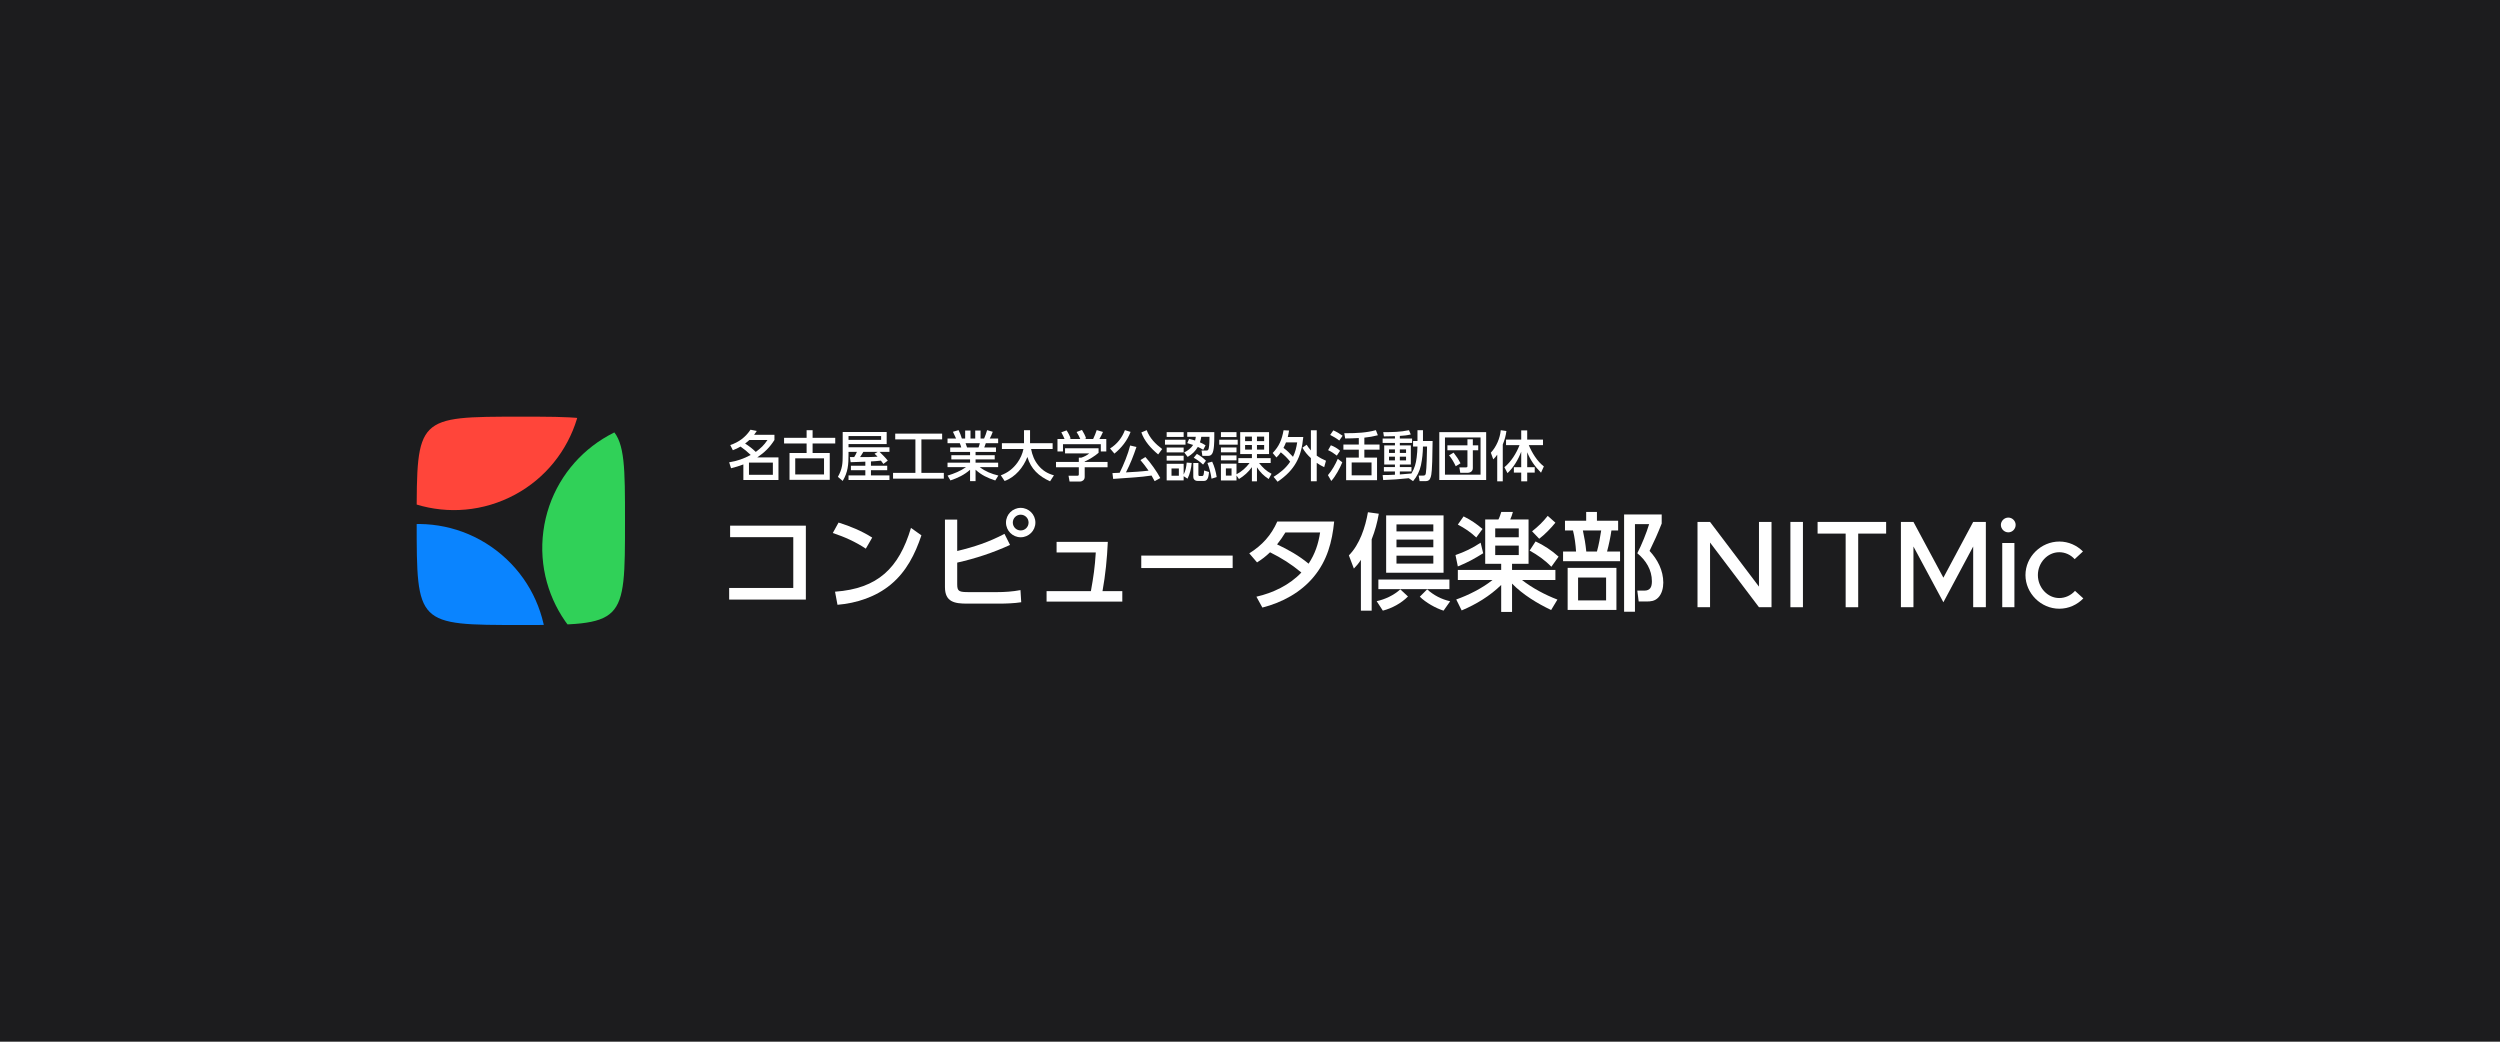
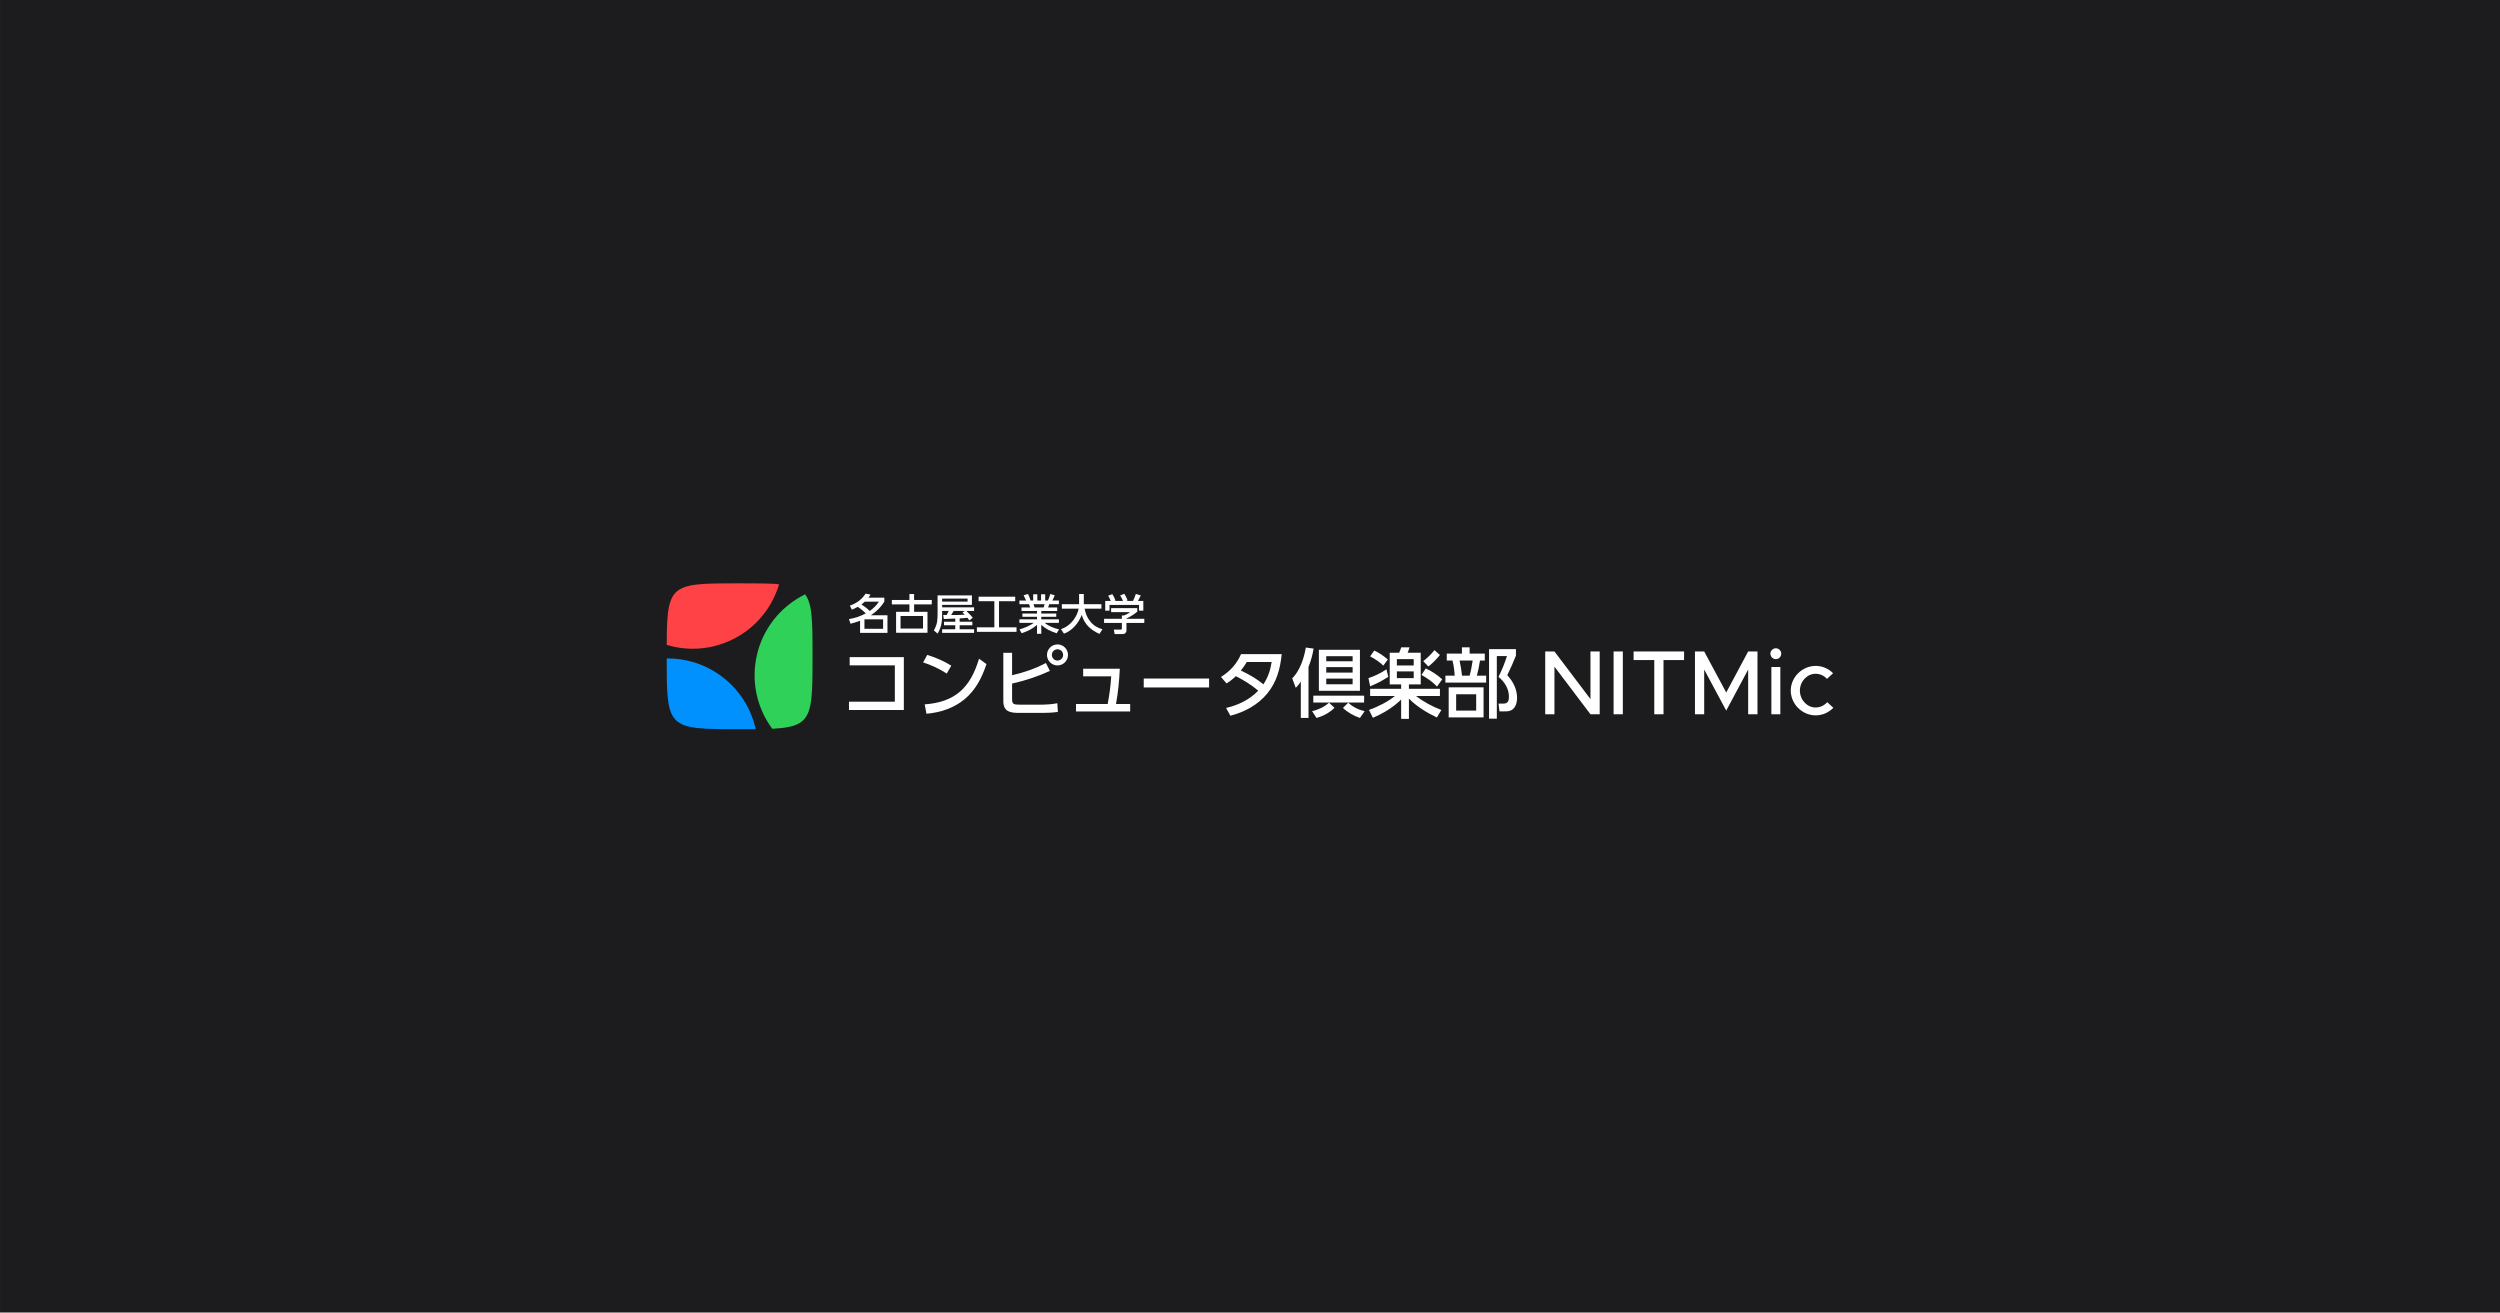
- <svg xmlns="http://www.w3.org/2000/svg" width="100%" height="100%" viewBox="0 0 3072 1280" version="1.1" xml:space="preserve" style="fill-rule:evenodd;clip-rule:evenodd;stroke-linejoin:round;stroke-miterlimit:2;">
-   <g transform="matrix(1,0,0,1,-10718,-1714)">
-     <g id="padded-logo-horizontal_dark" transform="matrix(3,0,0,1.25,-16444,1714)">
+ <svg xmlns="http://www.w3.org/2000/svg" width="100%" height="100%" viewBox="0 0 2400 1260" version="1.1" xml:space="preserve" style="fill-rule:evenodd;clip-rule:evenodd;stroke-linejoin:round;stroke-miterlimit:2;">
+   <g transform="matrix(1,0,0,1,-10430,-1310)">
+     <g id="padded-logo-horizontal_dark" transform="matrix(2.34375,0,0,1.23047,-10790.3,1310)">
      <rect x="9054" y="0" width="1024" height="1024" style="fill:rgb(28,28,30);" />
-       <g transform="matrix(0.291614,0,0,0.699873,7358.83,-3031.21)">
-         <g transform="matrix(174.419,0,0,174.419,8184.12,5184)">
-           <path d="M0.076,-0L0.177,-0L0.177,-0.521L0.571,-0L0.672,-0L0.672,-0.687L0.571,-0.687L0.571,-0.166L0.177,-0.687L0.076,-0.687L0.076,-0Z" style="fill:white;fill-rule:nonzero;" />
+       <g transform="matrix(0.466667,0,0,0.111111,5101.87,455.111)">
+         <g transform="matrix(0.43944,0,0,3.51552,8981.79,-4999.8)">
+           <g transform="matrix(152.159,0,0,152.159,508.333,1679.17)">
+             <path d="M0.141,-0.72L0.141,-0.612L0.734,-0.612L0.734,-0.135L0.132,-0.135L0.132,-0.026L0.852,-0.026L0.852,-0.72L0.141,-0.72Z" style="fill:white;fill-rule:nonzero;" />
+           </g>
+           <g transform="matrix(152.159,0,0,152.159,660.492,1679.17)">
+             <path d="M0.159,-0.749L0.105,-0.651C0.214,-0.615 0.319,-0.568 0.415,-0.504L0.475,-0.608C0.377,-0.67 0.269,-0.715 0.159,-0.749ZM0.149,0.023C0.329,0.008 0.509,-0.051 0.649,-0.167C0.796,-0.289 0.877,-0.451 0.937,-0.629L0.839,-0.699C0.726,-0.321 0.528,-0.129 0.126,-0.1L0.149,0.023Z" style="fill:white;fill-rule:nonzero;" />
+           </g>
+           <g transform="matrix(152.159,0,0,152.159,812.651,1679.17)">
+             <path d="M0.273,-0.482L0.273,-0.777L0.158,-0.777L0.158,-0.143C0.158,-0.002 0.25,0.012 0.367,0.012L0.667,0.012C0.731,0.012 0.812,0.009 0.874,-0.001L0.867,-0.115C0.795,-0.101 0.718,-0.096 0.644,-0.096L0.386,-0.096C0.293,-0.096 0.273,-0.101 0.273,-0.168L0.273,-0.373C0.446,-0.412 0.607,-0.465 0.769,-0.539L0.717,-0.643C0.568,-0.565 0.435,-0.521 0.273,-0.482ZM0.869,-0.887C0.793,-0.887 0.731,-0.825 0.731,-0.749C0.731,-0.673 0.793,-0.611 0.869,-0.611C0.945,-0.611 1.007,-0.673 1.007,-0.749C1.007,-0.825 0.945,-0.887 0.869,-0.887ZM0.869,-0.823C0.91,-0.823 0.943,-0.79 0.943,-0.749C0.943,-0.708 0.91,-0.675 0.869,-0.675C0.828,-0.675 0.795,-0.708 0.795,-0.749C0.795,-0.79 0.828,-0.823 0.869,-0.823Z" style="fill:white;fill-rule:nonzero;" />
+           </g>
+           <g transform="matrix(152.159,0,0,152.159,960.246,1679.17)">
+             <path d="M0.667,-0.105C0.695,-0.258 0.71,-0.413 0.717,-0.568L0.236,-0.568L0.236,-0.468L0.604,-0.468C0.595,-0.325 0.583,-0.244 0.558,-0.105L0.142,-0.105L0.142,-0.007L0.853,-0.007L0.853,-0.105L0.667,-0.105Z" style="fill:white;fill-rule:nonzero;" />
+           </g>
+           <g transform="matrix(152.159,0,0,152.159,1106.32,1679.17)">
+             <rect x="0.071" y="-0.439" width="0.858" height="0.117" style="fill:white;fill-rule:nonzero;" />
+           </g>
+           <g transform="matrix(152.159,0,0,152.159,1258.48,1679.17)">
+             <path d="M0.574,-0.28C0.464,-0.163 0.307,-0.088 0.152,-0.053L0.208,0.049C0.393,0.002 0.57,-0.093 0.692,-0.242C0.817,-0.394 0.863,-0.567 0.882,-0.759L0.348,-0.759C0.291,-0.629 0.205,-0.535 0.085,-0.46L0.158,-0.375C0.206,-0.405 0.239,-0.431 0.28,-0.47C0.39,-0.415 0.479,-0.359 0.574,-0.28ZM0.642,-0.363C0.553,-0.437 0.451,-0.495 0.346,-0.544C0.376,-0.582 0.399,-0.615 0.424,-0.656L0.75,-0.656C0.733,-0.547 0.703,-0.456 0.642,-0.363Z" style="fill:white;fill-rule:nonzero;" />
+           </g>
+           <g transform="matrix(152.159,0,0,152.159,1410.64,1679.17)">
+             <path d="M0.234,-0.591C0.266,-0.673 0.286,-0.745 0.301,-0.832L0.199,-0.846C0.175,-0.707 0.122,-0.543 0.02,-0.441L0.067,-0.317C0.094,-0.345 0.112,-0.366 0.133,-0.399L0.133,0.078L0.234,0.078L0.234,-0.591ZM0.37,-0.816L0.37,-0.278L0.909,-0.278L0.909,-0.816L0.37,-0.816ZM0.467,-0.732L0.813,-0.732L0.813,-0.666L0.467,-0.666L0.467,-0.732ZM0.467,-0.589L0.813,-0.589L0.813,-0.517L0.467,-0.517L0.467,-0.589ZM0.467,-0.438L0.813,-0.438L0.813,-0.364L0.467,-0.364L0.467,-0.438ZM0.297,-0.214L0.297,-0.124L0.964,-0.124L0.964,-0.214L0.297,-0.214ZM0.575,-0.055L0.503,-0.122C0.443,-0.067 0.36,-0.028 0.281,-0.011L0.339,0.078C0.426,0.055 0.511,0.009 0.575,-0.055ZM0.909,0.078L0.971,-0.01C0.889,-0.029 0.817,-0.066 0.755,-0.122L0.686,-0.053C0.742,0.002 0.835,0.055 0.909,0.078Z" style="fill:white;fill-rule:nonzero;" />
+           </g>
+           <g transform="matrix(152.159,0,0,152.159,1562.8,1679.17)">
+             <path d="M0.45,-0.362L0.45,-0.304L0.043,-0.304L0.043,-0.21L0.369,-0.21C0.275,-0.134 0.142,-0.067 0.028,-0.027L0.079,0.076C0.216,0.018 0.343,-0.059 0.45,-0.163L0.45,0.09L0.552,0.09L0.552,-0.176C0.652,-0.073 0.79,0.011 0.919,0.072L0.978,-0.026C0.863,-0.07 0.742,-0.134 0.645,-0.21L0.959,-0.21L0.959,-0.304L0.552,-0.304L0.552,-0.362L0.707,-0.362L0.707,-0.778L0.535,-0.778C0.546,-0.803 0.553,-0.822 0.56,-0.849L0.451,-0.849C0.443,-0.825 0.436,-0.8 0.424,-0.778L0.3,-0.778L0.3,-0.362L0.45,-0.362ZM0.615,-0.694L0.615,-0.611L0.394,-0.611L0.394,-0.694L0.615,-0.694ZM0.615,-0.533L0.615,-0.444L0.394,-0.444L0.394,-0.533L0.615,-0.533ZM0.097,-0.807L0.043,-0.73C0.109,-0.695 0.162,-0.66 0.216,-0.609L0.275,-0.689C0.217,-0.738 0.165,-0.774 0.097,-0.807ZM0.043,-0.337C0.138,-0.376 0.194,-0.407 0.281,-0.461L0.257,-0.56C0.183,-0.51 0.105,-0.473 0.021,-0.444L0.043,-0.337ZM0.959,-0.748L0.887,-0.812C0.842,-0.755 0.797,-0.712 0.74,-0.667L0.807,-0.597C0.857,-0.634 0.921,-0.7 0.959,-0.748ZM0.773,-0.572L0.717,-0.486C0.793,-0.444 0.86,-0.397 0.921,-0.334L0.989,-0.429C0.926,-0.486 0.851,-0.536 0.773,-0.572Z" style="fill:white;fill-rule:nonzero;" />
+           </g>
+           <g transform="matrix(152.159,0,0,152.159,1714.95,1679.17)">
+             <path d="M0.049,-0.766L0.049,-0.675L0.124,-0.675C0.14,-0.613 0.149,-0.542 0.153,-0.477L0.031,-0.477L0.031,-0.386L0.566,-0.386L0.566,-0.477L0.444,-0.477C0.461,-0.54 0.476,-0.611 0.485,-0.675L0.548,-0.675L0.548,-0.766L0.349,-0.766L0.349,-0.849L0.248,-0.849L0.248,-0.766L0.049,-0.766ZM0.706,0.088L0.706,-0.734L0.839,-0.734C0.814,-0.651 0.768,-0.538 0.728,-0.461C0.809,-0.395 0.865,-0.305 0.865,-0.198C0.865,-0.146 0.851,-0.11 0.793,-0.11L0.728,-0.11L0.741,-0.008L0.812,-0.008C0.855,-0.008 0.89,-0.011 0.923,-0.043C0.959,-0.079 0.972,-0.135 0.972,-0.185C0.972,-0.298 0.919,-0.402 0.843,-0.483C0.894,-0.589 0.913,-0.63 0.957,-0.74L0.957,-0.825L0.604,-0.825L0.604,0.088L0.706,0.088ZM0.389,-0.675C0.379,-0.609 0.367,-0.542 0.349,-0.477L0.249,-0.477C0.242,-0.548 0.232,-0.606 0.217,-0.675L0.389,-0.675ZM0.532,-0.324L0.074,-0.324L0.074,0.071L0.532,0.071L0.532,-0.324ZM0.435,-0.233L0.435,-0.018L0.172,-0.018L0.172,-0.233L0.435,-0.233Z" style="fill:white;fill-rule:nonzero;" />
+           </g>
+           <g transform="matrix(182.591,0,0,182.591,1905.15,1683.72)">
+             <path d="M0.076,-0L0.177,-0L0.177,-0.521L0.571,-0L0.672,-0L0.672,-0.687L0.571,-0.687L0.571,-0.166L0.177,-0.687L0.076,-0.687L0.076,-0Z" style="fill:white;fill-rule:nonzero;" />
+           </g>
+           <g transform="matrix(182.591,0,0,182.591,2041.73,1683.72)">
+             <rect x="0.076" y="-0.687" width="0.101" height="0.687" style="fill:white;fill-rule:nonzero;" />
+           </g>
+           <g transform="matrix(182.591,0,0,182.591,2087.74,1683.72)">
+             <path d="M0.269,-0L0.37,-0L0.37,-0.593L0.595,-0.593L0.595,-0.687L0.043,-0.687L0.043,-0.593L0.269,-0.593L0.269,-0Z" style="fill:white;fill-rule:nonzero;" />
+           </g>
+           <g transform="matrix(182.591,0,0,182.591,2204.24,1683.72)">
+             <path d="M0.076,-0L0.177,-0L0.177,-0.489L0.418,-0.04L0.658,-0.489L0.658,-0L0.76,-0L0.76,-0.687L0.658,-0.687L0.418,-0.238L0.177,-0.687L0.076,-0.687L0.076,-0Z" style="fill:white;fill-rule:nonzero;" />
+           </g>
+           <g transform="matrix(182.591,0,0,182.591,2360.35,1683.72)">
+             <path d="M0.106,-0.603C0.139,-0.603 0.165,-0.631 0.165,-0.663C0.165,-0.694 0.139,-0.722 0.106,-0.722C0.073,-0.722 0.046,-0.694 0.046,-0.663C0.046,-0.631 0.073,-0.603 0.106,-0.603ZM0.057,-0L0.155,-0L0.155,-0.517L0.057,-0.517L0.057,-0Z" style="fill:white;fill-rule:nonzero;" />
+           </g>
+           <g transform="matrix(182.591,0,0,182.591,2403.63,1683.72)">
+             <path d="M0.304,0.012C0.381,0.012 0.448,-0.02 0.498,-0.071L0.431,-0.132C0.399,-0.096 0.353,-0.074 0.304,-0.074C0.21,-0.074 0.132,-0.158 0.132,-0.259C0.132,-0.359 0.21,-0.443 0.304,-0.443C0.352,-0.443 0.397,-0.422 0.428,-0.387L0.495,-0.449C0.446,-0.498 0.379,-0.529 0.305,-0.529C0.157,-0.529 0.032,-0.406 0.032,-0.259C0.032,-0.112 0.157,0.012 0.304,0.012Z" style="fill:white;fill-rule:nonzero;" />
+           </g>
        </g>
-         <g transform="matrix(174.419,0,0,174.419,8314.59,5184)">
-           <rect x="0.076" y="-0.687" width="0.101" height="0.687" style="fill:white;fill-rule:nonzero;" />
+         <g transform="matrix(0.245035,0,0,1.96028,9088.62,-2962.73)">
+           <g transform="matrix(152.159,0,0,152.159,508.333,1679.17)">
+             <path d="M0.418,-0.396C0.282,-0.324 0.174,-0.287 0.022,-0.261L0.057,-0.152C0.139,-0.172 0.205,-0.193 0.283,-0.222L0.283,0.064L0.928,0.064L0.928,-0.351L0.538,-0.351C0.675,-0.445 0.764,-0.531 0.854,-0.671L0.854,-0.766L0.48,-0.766C0.498,-0.789 0.514,-0.812 0.53,-0.837L0.414,-0.86C0.32,-0.72 0.201,-0.632 0.042,-0.578L0.09,-0.483C0.143,-0.504 0.181,-0.521 0.231,-0.55C0.305,-0.497 0.353,-0.459 0.418,-0.396ZM0.511,-0.452C0.444,-0.517 0.393,-0.555 0.315,-0.606C0.343,-0.626 0.368,-0.648 0.393,-0.671L0.726,-0.671C0.663,-0.576 0.602,-0.519 0.511,-0.452ZM0.825,-0.256L0.825,-0.032L0.386,-0.032L0.386,-0.256L0.825,-0.256Z" style="fill:white;fill-rule:nonzero;" />
+           </g>
+           <g transform="matrix(152.159,0,0,152.159,660.492,1679.17)">
+             <path d="M0.031,-0.711L0.031,-0.607L0.445,-0.607L0.445,-0.432L0.131,-0.432L0.131,0.061L0.87,0.061L0.87,-0.432L0.555,-0.432L0.555,-0.607L0.971,-0.607L0.971,-0.711L0.555,-0.711L0.555,-0.851L0.445,-0.851L0.445,-0.711L0.031,-0.711ZM0.236,-0.334L0.765,-0.334L0.765,-0.038L0.236,-0.038L0.236,-0.334Z" style="fill:white;fill-rule:nonzero;" />
+           </g>
+           <g transform="matrix(152.159,0,0,152.159,812.651,1679.17)">
+             <path d="M0.524,-0.273L0.524,-0.198L0.259,-0.198L0.259,-0.116L0.524,-0.116L0.524,-0.021L0.215,-0.021L0.215,0.064L0.967,0.064L0.967,-0.021L0.627,-0.021L0.627,-0.116L0.926,-0.116L0.926,-0.198L0.627,-0.198L0.627,-0.277C0.688,-0.281 0.749,-0.284 0.81,-0.292C0.826,-0.272 0.841,-0.252 0.856,-0.231L0.936,-0.292C0.893,-0.349 0.836,-0.402 0.785,-0.453L0.967,-0.453L0.967,-0.538L0.215,-0.538L0.215,-0.596L0.916,-0.596L0.916,-0.818L0.108,-0.818L0.108,-0.408C0.108,-0.24 0.104,-0.145 0.02,0.006L0.108,0.081C0.206,-0.081 0.215,-0.221 0.215,-0.405L0.215,-0.453L0.369,-0.453C0.352,-0.411 0.342,-0.395 0.319,-0.357C0.293,-0.357 0.266,-0.356 0.24,-0.357L0.254,-0.263C0.344,-0.266 0.434,-0.27 0.524,-0.273ZM0.814,-0.743L0.814,-0.673L0.215,-0.673L0.215,-0.743L0.814,-0.743ZM0.748,-0.365C0.641,-0.356 0.534,-0.357 0.427,-0.357C0.449,-0.388 0.468,-0.421 0.487,-0.453L0.751,-0.453L0.693,-0.418C0.715,-0.399 0.728,-0.387 0.748,-0.365Z" style="fill:white;fill-rule:nonzero;" />
+           </g>
+           <g transform="matrix(152.159,0,0,152.159,964.811,1679.17)">
+             <path d="M0.073,-0.788L0.073,-0.682L0.444,-0.682L0.444,-0.067L0.033,-0.067L0.033,0.039L0.966,0.039L0.966,-0.067L0.554,-0.067L0.554,-0.682L0.935,-0.682L0.935,-0.788L0.073,-0.788Z" style="fill:white;fill-rule:nonzero;" />
+           </g>
+           <g transform="matrix(152.159,0,0,152.159,1116.97,1679.17)">
+             <path d="M0.626,-0.172L0.964,-0.172L0.964,-0.255L0.549,-0.255L0.549,-0.315L0.901,-0.315L0.901,-0.392L0.549,-0.392L0.549,-0.452L0.924,-0.452L0.924,-0.534L0.709,-0.534C0.719,-0.56 0.727,-0.586 0.737,-0.612L0.964,-0.612L0.964,-0.698L0.81,-0.698C0.832,-0.737 0.85,-0.78 0.865,-0.822L0.761,-0.852C0.749,-0.806 0.725,-0.74 0.706,-0.698L0.641,-0.698L0.641,-0.845L0.543,-0.845L0.543,-0.698L0.456,-0.698L0.456,-0.845L0.358,-0.845L0.358,-0.698L0.297,-0.698C0.28,-0.754 0.264,-0.799 0.237,-0.852L0.133,-0.822C0.154,-0.779 0.172,-0.743 0.191,-0.698L0.034,-0.698L0.034,-0.612L0.259,-0.612C0.268,-0.596 0.282,-0.552 0.286,-0.534L0.083,-0.534L0.083,-0.452L0.448,-0.452L0.448,-0.392L0.104,-0.392L0.104,-0.315L0.448,-0.315L0.448,-0.255L0.034,-0.255L0.034,-0.172L0.373,-0.172C0.269,-0.099 0.156,-0.054 0.035,-0.017L0.087,0.072C0.224,0.025 0.338,-0.027 0.448,-0.124L0.448,0.085L0.549,0.085L0.549,-0.125C0.66,-0.024 0.769,0.026 0.911,0.073L0.968,-0.018C0.836,-0.051 0.736,-0.09 0.626,-0.172ZM0.627,-0.612C0.621,-0.584 0.614,-0.56 0.603,-0.534L0.393,-0.534C0.382,-0.564 0.379,-0.577 0.365,-0.612L0.627,-0.612Z" style="fill:white;fill-rule:nonzero;" />
+           </g>
+           <g transform="matrix(152.159,0,0,152.159,1269.13,1679.17)">
+             <path d="M0.429,-0.506C0.41,-0.415 0.372,-0.33 0.318,-0.255C0.238,-0.144 0.141,-0.07 0.013,-0.022L0.083,0.082C0.279,0.012 0.428,-0.169 0.501,-0.359C0.565,-0.138 0.713,-0.004 0.918,0.088L0.989,-0.022C0.872,-0.054 0.78,-0.109 0.703,-0.204C0.629,-0.295 0.591,-0.391 0.569,-0.506L0.965,-0.506L0.965,-0.612L0.55,-0.612L0.55,-0.851L0.439,-0.851L0.439,-0.612L0.033,-0.612L0.033,-0.506L0.429,-0.506Z" style="fill:white;fill-rule:nonzero;" />
+           </g>
+           <g transform="matrix(152.159,0,0,152.159,1421.29,1679.17)">
+             <path d="M0.184,-0.689L0.054,-0.689L0.054,-0.46L0.155,-0.46L0.155,-0.594L0.85,-0.594L0.85,-0.46L0.951,-0.46L0.951,-0.689L0.824,-0.689C0.851,-0.736 0.868,-0.769 0.89,-0.819L0.775,-0.853C0.755,-0.797 0.736,-0.742 0.709,-0.689L0.547,-0.689L0.58,-0.7C0.566,-0.746 0.53,-0.816 0.504,-0.856L0.405,-0.818C0.433,-0.775 0.453,-0.736 0.473,-0.689L0.273,-0.689L0.296,-0.698C0.28,-0.748 0.251,-0.805 0.221,-0.848L0.124,-0.812C0.146,-0.773 0.167,-0.732 0.184,-0.689ZM0.809,-0.519L0.193,-0.519L0.193,-0.425L0.638,-0.425C0.6,-0.391 0.538,-0.361 0.49,-0.346L0.446,-0.346L0.446,-0.268L0.027,-0.268L0.027,-0.17L0.446,-0.17L0.446,-0.046C0.446,-0.027 0.445,-0.014 0.418,-0.014L0.257,-0.014L0.276,0.092L0.472,0.092C0.5,0.092 0.554,0.069 0.554,0.009L0.554,-0.17L0.974,-0.17L0.974,-0.268L0.554,-0.268L0.554,-0.276C0.63,-0.307 0.748,-0.381 0.809,-0.436L0.809,-0.519Z" style="fill:white;fill-rule:nonzero;" />
+           </g>
        </g>
-         <g transform="matrix(174.419,0,0,174.419,8358.54,5184)">
-           <path d="M0.269,-0L0.37,-0L0.37,-0.593L0.595,-0.593L0.595,-0.687L0.043,-0.687L0.043,-0.593L0.269,-0.593L0.269,-0Z" style="fill:white;fill-rule:nonzero;" />
-         </g>
-         <g transform="matrix(174.419,0,0,174.419,8469.82,5184)">
-           <path d="M0.076,-0L0.177,-0L0.177,-0.489L0.418,-0.04L0.658,-0.489L0.658,-0L0.76,-0L0.76,-0.687L0.658,-0.687L0.418,-0.238L0.177,-0.687L0.076,-0.687L0.076,-0Z" style="fill:white;fill-rule:nonzero;" />
-         </g>
-         <g transform="matrix(174.419,0,0,174.419,8615.46,5184)">
-           <path d="M0.106,-0.603C0.139,-0.603 0.165,-0.631 0.165,-0.663C0.165,-0.694 0.139,-0.722 0.106,-0.722C0.073,-0.722 0.046,-0.694 0.046,-0.663C0.046,-0.631 0.073,-0.603 0.106,-0.603ZM0.057,-0L0.155,-0L0.155,-0.517L0.057,-0.517L0.057,-0Z" style="fill:white;fill-rule:nonzero;" />
-         </g>
-         <g transform="matrix(174.419,0,0,174.419,8652.44,5184)">
-           <path d="M0.304,0.012C0.381,0.012 0.448,-0.02 0.498,-0.071L0.431,-0.132C0.399,-0.096 0.353,-0.074 0.304,-0.074C0.21,-0.074 0.132,-0.158 0.132,-0.259C0.132,-0.359 0.21,-0.443 0.304,-0.443C0.352,-0.443 0.397,-0.422 0.428,-0.387L0.495,-0.449C0.446,-0.498 0.379,-0.529 0.305,-0.529C0.157,-0.529 0.032,-0.406 0.032,-0.259C0.032,-0.112 0.157,0.012 0.304,0.012Z" style="fill:white;fill-rule:nonzero;" />
-         </g>
-       </g>
-       <g transform="matrix(0.28673,0,0,0.688152,9201.15,-563.394)">
-         <g transform="matrix(152.159,0,0,152.159,508.333,1679.17)">
-           <path d="M0.141,-0.72L0.141,-0.612L0.734,-0.612L0.734,-0.135L0.132,-0.135L0.132,-0.026L0.852,-0.026L0.852,-0.72L0.141,-0.72Z" style="fill:white;fill-rule:nonzero;" />
-         </g>
-         <g transform="matrix(152.159,0,0,152.159,660.492,1679.17)">
-           <path d="M0.159,-0.749L0.105,-0.651C0.214,-0.615 0.319,-0.568 0.415,-0.504L0.475,-0.608C0.377,-0.67 0.269,-0.715 0.159,-0.749ZM0.149,0.023C0.329,0.008 0.509,-0.051 0.649,-0.167C0.796,-0.289 0.877,-0.451 0.937,-0.629L0.839,-0.699C0.726,-0.321 0.528,-0.129 0.126,-0.1L0.149,0.023Z" style="fill:white;fill-rule:nonzero;" />
-         </g>
-         <g transform="matrix(152.159,0,0,152.159,812.651,1679.17)">
-           <path d="M0.273,-0.482L0.273,-0.777L0.158,-0.777L0.158,-0.143C0.158,-0.002 0.25,0.012 0.367,0.012L0.667,0.012C0.731,0.012 0.812,0.009 0.874,-0.001L0.867,-0.115C0.795,-0.101 0.718,-0.096 0.644,-0.096L0.386,-0.096C0.293,-0.096 0.273,-0.101 0.273,-0.168L0.273,-0.373C0.446,-0.412 0.607,-0.465 0.769,-0.539L0.717,-0.643C0.568,-0.565 0.435,-0.521 0.273,-0.482ZM0.869,-0.887C0.793,-0.887 0.731,-0.825 0.731,-0.749C0.731,-0.673 0.793,-0.611 0.869,-0.611C0.945,-0.611 1.007,-0.673 1.007,-0.749C1.007,-0.825 0.945,-0.887 0.869,-0.887ZM0.869,-0.823C0.91,-0.823 0.943,-0.79 0.943,-0.749C0.943,-0.708 0.91,-0.675 0.869,-0.675C0.828,-0.675 0.795,-0.708 0.795,-0.749C0.795,-0.79 0.828,-0.823 0.869,-0.823Z" style="fill:white;fill-rule:nonzero;" />
-         </g>
-         <g transform="matrix(152.159,0,0,152.159,960.246,1679.17)">
-           <path d="M0.667,-0.105C0.695,-0.258 0.71,-0.413 0.717,-0.568L0.236,-0.568L0.236,-0.468L0.604,-0.468C0.595,-0.325 0.583,-0.244 0.558,-0.105L0.142,-0.105L0.142,-0.007L0.853,-0.007L0.853,-0.105L0.667,-0.105Z" style="fill:white;fill-rule:nonzero;" />
-         </g>
-         <g transform="matrix(152.159,0,0,152.159,1106.32,1679.17)">
-           <rect x="0.071" y="-0.439" width="0.858" height="0.117" style="fill:white;fill-rule:nonzero;" />
-         </g>
-         <g transform="matrix(152.159,0,0,152.159,1258.48,1679.17)">
-           <path d="M0.574,-0.28C0.464,-0.163 0.307,-0.088 0.152,-0.053L0.208,0.049C0.393,0.002 0.57,-0.093 0.692,-0.242C0.817,-0.394 0.863,-0.567 0.882,-0.759L0.348,-0.759C0.291,-0.629 0.205,-0.535 0.085,-0.46L0.158,-0.375C0.206,-0.405 0.239,-0.431 0.28,-0.47C0.39,-0.415 0.479,-0.359 0.574,-0.28ZM0.642,-0.363C0.553,-0.437 0.451,-0.495 0.346,-0.544C0.376,-0.582 0.399,-0.615 0.424,-0.656L0.75,-0.656C0.733,-0.547 0.703,-0.456 0.642,-0.363Z" style="fill:white;fill-rule:nonzero;" />
-         </g>
-         <g transform="matrix(152.159,0,0,152.159,1410.64,1679.17)">
-           <path d="M0.234,-0.591C0.266,-0.673 0.286,-0.745 0.301,-0.832L0.199,-0.846C0.175,-0.707 0.122,-0.543 0.02,-0.441L0.067,-0.317C0.094,-0.345 0.112,-0.366 0.133,-0.399L0.133,0.078L0.234,0.078L0.234,-0.591ZM0.37,-0.816L0.37,-0.278L0.909,-0.278L0.909,-0.816L0.37,-0.816ZM0.467,-0.732L0.813,-0.732L0.813,-0.666L0.467,-0.666L0.467,-0.732ZM0.467,-0.589L0.813,-0.589L0.813,-0.517L0.467,-0.517L0.467,-0.589ZM0.467,-0.438L0.813,-0.438L0.813,-0.364L0.467,-0.364L0.467,-0.438ZM0.297,-0.214L0.297,-0.124L0.964,-0.124L0.964,-0.214L0.297,-0.214ZM0.575,-0.055L0.503,-0.122C0.443,-0.067 0.36,-0.028 0.281,-0.011L0.339,0.078C0.426,0.055 0.511,0.009 0.575,-0.055ZM0.909,0.078L0.971,-0.01C0.889,-0.029 0.817,-0.066 0.755,-0.122L0.686,-0.053C0.742,0.002 0.835,0.055 0.909,0.078Z" style="fill:white;fill-rule:nonzero;" />
-         </g>
-         <g transform="matrix(152.159,0,0,152.159,1562.8,1679.17)">
-           <path d="M0.45,-0.362L0.45,-0.304L0.043,-0.304L0.043,-0.21L0.369,-0.21C0.275,-0.134 0.142,-0.067 0.028,-0.027L0.079,0.076C0.216,0.018 0.343,-0.059 0.45,-0.163L0.45,0.09L0.552,0.09L0.552,-0.176C0.652,-0.073 0.79,0.011 0.919,0.072L0.978,-0.026C0.863,-0.07 0.742,-0.134 0.645,-0.21L0.959,-0.21L0.959,-0.304L0.552,-0.304L0.552,-0.362L0.707,-0.362L0.707,-0.778L0.535,-0.778C0.546,-0.803 0.553,-0.822 0.56,-0.849L0.451,-0.849C0.443,-0.825 0.436,-0.8 0.424,-0.778L0.3,-0.778L0.3,-0.362L0.45,-0.362ZM0.615,-0.694L0.615,-0.611L0.394,-0.611L0.394,-0.694L0.615,-0.694ZM0.615,-0.533L0.615,-0.444L0.394,-0.444L0.394,-0.533L0.615,-0.533ZM0.097,-0.807L0.043,-0.73C0.109,-0.695 0.162,-0.66 0.216,-0.609L0.275,-0.689C0.217,-0.738 0.165,-0.774 0.097,-0.807ZM0.043,-0.337C0.138,-0.376 0.194,-0.407 0.281,-0.461L0.257,-0.56C0.183,-0.51 0.105,-0.473 0.021,-0.444L0.043,-0.337ZM0.959,-0.748L0.887,-0.812C0.842,-0.755 0.797,-0.712 0.74,-0.667L0.807,-0.597C0.857,-0.634 0.921,-0.7 0.959,-0.748ZM0.773,-0.572L0.717,-0.486C0.793,-0.444 0.86,-0.397 0.921,-0.334L0.989,-0.429C0.926,-0.486 0.851,-0.536 0.773,-0.572Z" style="fill:white;fill-rule:nonzero;" />
-         </g>
-         <g transform="matrix(152.159,0,0,152.159,1714.95,1679.17)">
-           <path d="M0.049,-0.766L0.049,-0.675L0.124,-0.675C0.14,-0.613 0.149,-0.542 0.153,-0.477L0.031,-0.477L0.031,-0.386L0.566,-0.386L0.566,-0.477L0.444,-0.477C0.461,-0.54 0.476,-0.611 0.485,-0.675L0.548,-0.675L0.548,-0.766L0.349,-0.766L0.349,-0.849L0.248,-0.849L0.248,-0.766L0.049,-0.766ZM0.706,0.088L0.706,-0.734L0.839,-0.734C0.814,-0.651 0.768,-0.538 0.728,-0.461C0.809,-0.395 0.865,-0.305 0.865,-0.198C0.865,-0.146 0.851,-0.11 0.793,-0.11L0.728,-0.11L0.741,-0.008L0.812,-0.008C0.855,-0.008 0.89,-0.011 0.923,-0.043C0.959,-0.079 0.972,-0.135 0.972,-0.185C0.972,-0.298 0.919,-0.402 0.843,-0.483C0.894,-0.589 0.913,-0.63 0.957,-0.74L0.957,-0.825L0.604,-0.825L0.604,0.088L0.706,0.088ZM0.389,-0.675C0.379,-0.609 0.367,-0.542 0.349,-0.477L0.249,-0.477C0.242,-0.548 0.232,-0.606 0.217,-0.675L0.389,-0.675ZM0.532,-0.324L0.074,-0.324L0.074,0.071L0.532,0.071L0.532,-0.324ZM0.435,-0.233L0.435,-0.018L0.172,-0.018L0.172,-0.233L0.435,-0.233Z" style="fill:white;fill-rule:nonzero;" />
-         </g>
-       </g>
-       <g transform="matrix(0.146521,0,0,0.351649,9277.69,-122.04)">
-         <g transform="matrix(152.159,0,0,152.159,508.333,1679.17)">
-           <path d="M0.418,-0.396C0.282,-0.324 0.174,-0.287 0.022,-0.261L0.057,-0.152C0.139,-0.172 0.205,-0.193 0.283,-0.222L0.283,0.064L0.928,0.064L0.928,-0.351L0.538,-0.351C0.675,-0.445 0.764,-0.531 0.854,-0.671L0.854,-0.766L0.48,-0.766C0.498,-0.789 0.514,-0.812 0.53,-0.837L0.414,-0.86C0.32,-0.72 0.201,-0.632 0.042,-0.578L0.09,-0.483C0.143,-0.504 0.181,-0.521 0.231,-0.55C0.305,-0.497 0.353,-0.459 0.418,-0.396ZM0.511,-0.452C0.444,-0.517 0.393,-0.555 0.315,-0.606C0.343,-0.626 0.368,-0.648 0.393,-0.671L0.726,-0.671C0.663,-0.576 0.602,-0.519 0.511,-0.452ZM0.825,-0.256L0.825,-0.032L0.386,-0.032L0.386,-0.256L0.825,-0.256Z" style="fill:white;fill-rule:nonzero;" />
-         </g>
-         <g transform="matrix(152.159,0,0,152.159,660.492,1679.17)">
-           <path d="M0.031,-0.711L0.031,-0.607L0.445,-0.607L0.445,-0.432L0.131,-0.432L0.131,0.061L0.87,0.061L0.87,-0.432L0.555,-0.432L0.555,-0.607L0.971,-0.607L0.971,-0.711L0.555,-0.711L0.555,-0.851L0.445,-0.851L0.445,-0.711L0.031,-0.711ZM0.236,-0.334L0.765,-0.334L0.765,-0.038L0.236,-0.038L0.236,-0.334Z" style="fill:white;fill-rule:nonzero;" />
-         </g>
-         <g transform="matrix(152.159,0,0,152.159,812.651,1679.17)">
-           <path d="M0.524,-0.273L0.524,-0.198L0.259,-0.198L0.259,-0.116L0.524,-0.116L0.524,-0.021L0.215,-0.021L0.215,0.064L0.967,0.064L0.967,-0.021L0.627,-0.021L0.627,-0.116L0.926,-0.116L0.926,-0.198L0.627,-0.198L0.627,-0.277C0.688,-0.281 0.749,-0.284 0.81,-0.292C0.826,-0.272 0.841,-0.252 0.856,-0.231L0.936,-0.292C0.893,-0.349 0.836,-0.402 0.785,-0.453L0.967,-0.453L0.967,-0.538L0.215,-0.538L0.215,-0.596L0.916,-0.596L0.916,-0.818L0.108,-0.818L0.108,-0.408C0.108,-0.24 0.104,-0.145 0.02,0.006L0.108,0.081C0.206,-0.081 0.215,-0.221 0.215,-0.405L0.215,-0.453L0.369,-0.453C0.352,-0.411 0.342,-0.395 0.319,-0.357C0.293,-0.357 0.266,-0.356 0.24,-0.357L0.254,-0.263C0.344,-0.266 0.434,-0.27 0.524,-0.273ZM0.814,-0.743L0.814,-0.673L0.215,-0.673L0.215,-0.743L0.814,-0.743ZM0.748,-0.365C0.641,-0.356 0.534,-0.357 0.427,-0.357C0.449,-0.388 0.468,-0.421 0.487,-0.453L0.751,-0.453L0.693,-0.418C0.715,-0.399 0.728,-0.387 0.748,-0.365Z" style="fill:white;fill-rule:nonzero;" />
-         </g>
-         <g transform="matrix(152.159,0,0,152.159,964.811,1679.17)">
-           <path d="M0.073,-0.788L0.073,-0.682L0.444,-0.682L0.444,-0.067L0.033,-0.067L0.033,0.039L0.966,0.039L0.966,-0.067L0.554,-0.067L0.554,-0.682L0.935,-0.682L0.935,-0.788L0.073,-0.788Z" style="fill:white;fill-rule:nonzero;" />
-         </g>
-         <g transform="matrix(152.159,0,0,152.159,1116.97,1679.17)">
-           <path d="M0.626,-0.172L0.964,-0.172L0.964,-0.255L0.549,-0.255L0.549,-0.315L0.901,-0.315L0.901,-0.392L0.549,-0.392L0.549,-0.452L0.924,-0.452L0.924,-0.534L0.709,-0.534C0.719,-0.56 0.727,-0.586 0.737,-0.612L0.964,-0.612L0.964,-0.698L0.81,-0.698C0.832,-0.737 0.85,-0.78 0.865,-0.822L0.761,-0.852C0.749,-0.806 0.725,-0.74 0.706,-0.698L0.641,-0.698L0.641,-0.845L0.543,-0.845L0.543,-0.698L0.456,-0.698L0.456,-0.845L0.358,-0.845L0.358,-0.698L0.297,-0.698C0.28,-0.754 0.264,-0.799 0.237,-0.852L0.133,-0.822C0.154,-0.779 0.172,-0.743 0.191,-0.698L0.034,-0.698L0.034,-0.612L0.259,-0.612C0.268,-0.596 0.282,-0.552 0.286,-0.534L0.083,-0.534L0.083,-0.452L0.448,-0.452L0.448,-0.392L0.104,-0.392L0.104,-0.315L0.448,-0.315L0.448,-0.255L0.034,-0.255L0.034,-0.172L0.373,-0.172C0.269,-0.099 0.156,-0.054 0.035,-0.017L0.087,0.072C0.224,0.025 0.338,-0.027 0.448,-0.124L0.448,0.085L0.549,0.085L0.549,-0.125C0.66,-0.024 0.769,0.026 0.911,0.073L0.968,-0.018C0.836,-0.051 0.736,-0.09 0.626,-0.172ZM0.627,-0.612C0.621,-0.584 0.614,-0.56 0.603,-0.534L0.393,-0.534C0.382,-0.564 0.379,-0.577 0.365,-0.612L0.627,-0.612Z" style="fill:white;fill-rule:nonzero;" />
-         </g>
-         <g transform="matrix(152.159,0,0,152.159,1269.13,1679.17)">
-           <path d="M0.429,-0.506C0.41,-0.415 0.372,-0.33 0.318,-0.255C0.238,-0.144 0.141,-0.07 0.013,-0.022L0.083,0.082C0.279,0.012 0.428,-0.169 0.501,-0.359C0.565,-0.138 0.713,-0.004 0.918,0.088L0.989,-0.022C0.872,-0.054 0.78,-0.109 0.703,-0.204C0.629,-0.295 0.591,-0.391 0.569,-0.506L0.965,-0.506L0.965,-0.612L0.55,-0.612L0.55,-0.851L0.439,-0.851L0.439,-0.612L0.033,-0.612L0.033,-0.506L0.429,-0.506Z" style="fill:white;fill-rule:nonzero;" />
-         </g>
-         <g transform="matrix(152.159,0,0,152.159,1421.29,1679.17)">
-           <path d="M0.184,-0.689L0.054,-0.689L0.054,-0.46L0.155,-0.46L0.155,-0.594L0.85,-0.594L0.85,-0.46L0.951,-0.46L0.951,-0.689L0.824,-0.689C0.851,-0.736 0.868,-0.769 0.89,-0.819L0.775,-0.853C0.755,-0.797 0.736,-0.742 0.709,-0.689L0.547,-0.689L0.58,-0.7C0.566,-0.746 0.53,-0.816 0.504,-0.856L0.405,-0.818C0.433,-0.775 0.453,-0.736 0.473,-0.689L0.273,-0.689L0.296,-0.698C0.28,-0.748 0.251,-0.805 0.221,-0.848L0.124,-0.812C0.146,-0.773 0.167,-0.732 0.184,-0.689ZM0.809,-0.519L0.193,-0.519L0.193,-0.425L0.638,-0.425C0.6,-0.391 0.538,-0.361 0.49,-0.346L0.446,-0.346L0.446,-0.268L0.027,-0.268L0.027,-0.17L0.446,-0.17L0.446,-0.046C0.446,-0.027 0.445,-0.014 0.418,-0.014L0.257,-0.014L0.276,0.092L0.472,0.092C0.5,0.092 0.554,0.069 0.554,0.009L0.554,-0.17L0.974,-0.17L0.974,-0.268L0.554,-0.268L0.554,-0.276C0.63,-0.307 0.748,-0.381 0.809,-0.436L0.809,-0.519Z" style="fill:white;fill-rule:nonzero;" />
-         </g>
-         <g transform="matrix(152.159,0,0,152.159,1573.45,1679.17)">
-           <path d="M0.782,-0.018C0.801,0.016 0.82,0.05 0.839,0.085L0.943,0.028C0.884,-0.086 0.757,-0.264 0.669,-0.358L0.578,-0.302C0.63,-0.24 0.681,-0.176 0.727,-0.108C0.589,-0.091 0.451,-0.083 0.312,-0.076C0.394,-0.236 0.447,-0.372 0.505,-0.543L0.389,-0.57C0.353,-0.419 0.267,-0.209 0.196,-0.069C0.152,-0.067 0.108,-0.064 0.064,-0.063L0.077,0.044C0.208,0.036 0.338,0.026 0.469,0.016C0.573,0.007 0.678,-0.001 0.782,-0.018ZM0.397,-0.82L0.293,-0.852C0.238,-0.709 0.15,-0.597 0.02,-0.515L0.1,-0.421C0.23,-0.525 0.338,-0.663 0.397,-0.82ZM0.904,-0.406L0.978,-0.505C0.854,-0.598 0.748,-0.705 0.693,-0.852L0.595,-0.81C0.65,-0.65 0.775,-0.512 0.904,-0.406Z" style="fill:white;fill-rule:nonzero;" />
-         </g>
-         <g transform="matrix(152.159,0,0,152.159,1725.61,1679.17)">
-           <path d="M0.633,-0.544C0.672,-0.526 0.696,-0.513 0.732,-0.49L0.775,-0.573C0.738,-0.598 0.712,-0.61 0.671,-0.628C0.684,-0.665 0.69,-0.691 0.696,-0.73L0.847,-0.73C0.846,-0.665 0.847,-0.582 0.833,-0.519C0.828,-0.495 0.82,-0.477 0.793,-0.477L0.701,-0.477L0.716,-0.379L0.815,-0.379C0.852,-0.379 0.876,-0.388 0.896,-0.42C0.933,-0.478 0.935,-0.638 0.935,-0.733L0.935,-0.816L0.438,-0.816L0.438,-0.73L0.595,-0.73C0.592,-0.703 0.589,-0.687 0.582,-0.662C0.544,-0.673 0.511,-0.683 0.472,-0.691L0.438,-0.614C0.474,-0.603 0.51,-0.593 0.546,-0.58C0.506,-0.517 0.448,-0.476 0.383,-0.443L0.446,-0.36C0.53,-0.411 0.582,-0.46 0.633,-0.544ZM0.06,-0.816L0.06,-0.727L0.372,-0.727L0.372,-0.816L0.06,-0.816ZM0.029,-0.676L0.029,-0.585L0.406,-0.585L0.406,-0.676L0.029,-0.676ZM0.06,-0.532L0.06,-0.443L0.372,-0.443L0.372,-0.532L0.06,-0.532ZM0.615,-0.416L0.557,-0.345C0.619,-0.31 0.677,-0.268 0.729,-0.219L0.782,-0.291C0.731,-0.341 0.677,-0.382 0.615,-0.416ZM0.06,-0.382L0.06,-0.293L0.372,-0.293L0.372,-0.382L0.06,-0.382ZM0.979,0.01C0.965,-0.086 0.938,-0.184 0.896,-0.273L0.809,-0.249C0.847,-0.152 0.87,-0.063 0.884,0.04L0.979,0.01ZM0.372,-0.036L0.372,-0.234L0.06,-0.234L0.06,0.071L0.372,0.071L0.372,-0.006L0.443,0.04C0.487,-0.045 0.512,-0.154 0.52,-0.249L0.428,-0.256C0.421,-0.179 0.408,-0.105 0.372,-0.036ZM0.549,-0.249L0.549,0.009C0.549,0.047 0.577,0.081 0.63,0.081L0.748,0.081C0.827,0.081 0.832,-0.027 0.838,-0.083L0.748,-0.111C0.744,-0.053 0.741,-0.009 0.712,-0.009L0.662,-0.009C0.643,-0.009 0.643,-0.03 0.643,-0.038L0.643,-0.249L0.549,-0.249ZM0.284,-0.148L0.284,-0.015L0.149,-0.015L0.149,-0.148L0.284,-0.148Z" style="fill:white;fill-rule:nonzero;" />
-         </g>
-         <g transform="matrix(152.159,0,0,152.159,1877.77,1679.17)">
-           <path d="M0.343,-0.041L0.343,-0.236L0.057,-0.236L0.057,0.072L0.343,0.072L0.343,-0.019L0.388,0.046C0.483,-0.012 0.561,-0.081 0.626,-0.172L0.626,0.089L0.719,0.089L0.719,-0.169C0.78,-0.075 0.841,-0.016 0.934,0.046L0.987,-0.05C0.89,-0.1 0.825,-0.163 0.758,-0.248L0.971,-0.248L0.971,-0.338L0.719,-0.338L0.719,-0.412L0.941,-0.412L0.941,-0.816L0.411,-0.816L0.411,-0.412L0.626,-0.412L0.626,-0.338L0.377,-0.338L0.377,-0.248L0.583,-0.248C0.512,-0.156 0.445,-0.097 0.343,-0.041ZM0.057,-0.816L0.057,-0.725L0.343,-0.725L0.343,-0.816L0.057,-0.816ZM0.626,-0.734L0.626,-0.65L0.501,-0.65L0.501,-0.734L0.626,-0.734ZM0.851,-0.734L0.851,-0.65L0.719,-0.65L0.719,-0.734L0.851,-0.734ZM0.026,-0.676L0.026,-0.585L0.365,-0.585L0.365,-0.676L0.026,-0.676ZM0.851,-0.579L0.851,-0.495L0.719,-0.495L0.719,-0.579L0.851,-0.579ZM0.626,-0.579L0.626,-0.495L0.501,-0.495L0.501,-0.579L0.626,-0.579ZM0.057,-0.534L0.057,-0.444L0.343,-0.444L0.343,-0.534L0.057,-0.534ZM0.057,-0.388L0.057,-0.298L0.343,-0.298L0.343,-0.388L0.057,-0.388ZM0.252,-0.149L0.252,-0.017L0.148,-0.017L0.148,-0.149L0.252,-0.149Z" style="fill:white;fill-rule:nonzero;" />
-         </g>
-         <g transform="matrix(152.159,0,0,152.159,2029.92,1679.17)">
-           <path d="M0.329,-0.272C0.25,-0.153 0.144,-0.068 0.024,0.006L0.098,0.096C0.411,-0.118 0.536,-0.352 0.57,-0.726L0.285,-0.726C0.295,-0.766 0.303,-0.804 0.309,-0.845L0.208,-0.85C0.176,-0.677 0.131,-0.562 0.008,-0.432L0.077,-0.35C0.11,-0.382 0.132,-0.407 0.157,-0.445C0.224,-0.391 0.277,-0.34 0.329,-0.272ZM0.381,-0.362C0.315,-0.431 0.285,-0.468 0.206,-0.526C0.223,-0.559 0.239,-0.592 0.252,-0.627L0.458,-0.627C0.443,-0.532 0.424,-0.449 0.381,-0.362ZM0.71,-0.479C0.678,-0.514 0.657,-0.544 0.632,-0.584L0.554,-0.529C0.599,-0.452 0.645,-0.398 0.71,-0.338L0.71,0.087L0.817,0.087L0.817,-0.251C0.863,-0.219 0.903,-0.196 0.954,-0.172L0.987,-0.29C0.925,-0.317 0.873,-0.344 0.817,-0.384L0.817,-0.85L0.71,-0.85L0.71,-0.479Z" style="fill:white;fill-rule:nonzero;" />
-         </g>
-         <g transform="matrix(152.159,0,0,152.159,2182.08,1679.17)">
-           <path d="M0.692,-0.714C0.78,-0.723 0.854,-0.736 0.94,-0.758L0.904,-0.852C0.733,-0.804 0.547,-0.796 0.371,-0.796L0.323,-0.796L0.34,-0.699C0.423,-0.7 0.507,-0.702 0.59,-0.707L0.59,-0.588L0.307,-0.588L0.307,-0.493L0.59,-0.493L0.59,-0.348L0.357,-0.348L0.357,0.068L0.925,0.068L0.925,-0.348L0.692,-0.348L0.692,-0.493L0.971,-0.493L0.971,-0.588L0.692,-0.588L0.692,-0.714ZM0.824,-0.258L0.824,-0.022L0.459,-0.022L0.459,-0.258L0.824,-0.258ZM0.122,-0.848L0.064,-0.764C0.12,-0.736 0.183,-0.7 0.231,-0.661L0.293,-0.749C0.239,-0.788 0.182,-0.822 0.122,-0.848ZM0.077,-0.574L0.026,-0.484C0.088,-0.457 0.133,-0.424 0.186,-0.384L0.246,-0.473C0.203,-0.514 0.133,-0.554 0.077,-0.574ZM0.287,-0.261L0.204,-0.325C0.159,-0.221 0.097,-0.111 0.023,-0.025L0.084,0.082C0.16,-0 0.245,-0.156 0.287,-0.261Z" style="fill:white;fill-rule:nonzero;" />
-         </g>
-         <g transform="matrix(152.159,0,0,152.159,2334.24,1679.17)">
-           <path d="M0.508,0.031L0.587,0.085C0.66,-0 0.708,-0.099 0.732,-0.208C0.756,-0.321 0.767,-0.436 0.769,-0.551L0.844,-0.551C0.844,-0.467 0.835,-0.126 0.822,-0.062C0.816,-0.031 0.809,-0.017 0.772,-0.017L0.69,-0.017L0.707,0.085L0.802,0.085C0.841,0.085 0.875,0.083 0.897,0.044C0.922,0.001 0.927,-0.067 0.931,-0.117C0.935,-0.17 0.938,-0.222 0.939,-0.275C0.941,-0.401 0.945,-0.526 0.946,-0.652L0.769,-0.652L0.769,-0.851L0.668,-0.851L0.668,-0.652L0.587,-0.652L0.587,-0.551L0.668,-0.551C0.666,-0.484 0.662,-0.416 0.653,-0.349C0.639,-0.237 0.616,-0.153 0.557,-0.056C0.486,-0.049 0.415,-0.043 0.344,-0.038L0.344,-0.093L0.558,-0.093L0.558,-0.174L0.344,-0.174L0.344,-0.22L0.546,-0.22L0.546,-0.572L0.344,-0.572L0.344,-0.617L0.569,-0.617L0.569,-0.698L0.344,-0.698L0.344,-0.746C0.416,-0.75 0.474,-0.756 0.545,-0.773L0.512,-0.851C0.345,-0.816 0.207,-0.816 0.039,-0.815L0.051,-0.737C0.118,-0.737 0.186,-0.738 0.254,-0.741L0.254,-0.698L0.028,-0.698L0.028,-0.617L0.254,-0.617L0.254,-0.572L0.057,-0.572L0.057,-0.22L0.254,-0.22L0.254,-0.174L0.051,-0.174L0.051,-0.093L0.254,-0.093L0.254,-0.033C0.179,-0.029 0.104,-0.027 0.028,-0.027L0.038,0.065C0.195,0.059 0.352,0.049 0.508,0.031ZM0.254,-0.498L0.254,-0.433L0.145,-0.433L0.145,-0.498L0.254,-0.498ZM0.458,-0.498L0.458,-0.433L0.344,-0.433L0.344,-0.498L0.458,-0.498ZM0.254,-0.365L0.254,-0.296L0.145,-0.296L0.145,-0.365L0.254,-0.365ZM0.458,-0.365L0.458,-0.296L0.344,-0.296L0.344,-0.365L0.458,-0.365Z" style="fill:white;fill-rule:nonzero;" />
-         </g>
-         <g transform="matrix(152.159,0,0,152.159,2486.4,1679.17)">
-           <path d="M0.685,-0.482L0.784,-0.482L0.784,-0.573L0.685,-0.573L0.685,-0.684L0.586,-0.684L0.586,-0.573L0.218,-0.573L0.218,-0.482L0.586,-0.482L0.586,-0.192C0.586,-0.173 0.578,-0.168 0.558,-0.168L0.438,-0.168L0.454,-0.068L0.584,-0.068C0.639,-0.068 0.685,-0.095 0.685,-0.155L0.685,-0.482ZM0.248,-0.389C0.296,-0.334 0.34,-0.255 0.371,-0.189L0.458,-0.243C0.423,-0.315 0.38,-0.377 0.331,-0.439L0.248,-0.389ZM0.069,-0.815L0.069,0.064L0.93,0.064L0.93,-0.815L0.069,-0.815ZM0.173,-0.718L0.827,-0.718L0.827,-0.034L0.173,-0.034L0.173,-0.718Z" style="fill:white;fill-rule:nonzero;" />
-         </g>
-         <g transform="matrix(152.159,0,0,152.159,2638.56,1679.17)">
-           <path d="M0.543,-0.577C0.487,-0.431 0.388,-0.27 0.265,-0.171L0.322,-0.062C0.436,-0.171 0.518,-0.309 0.574,-0.456L0.574,-0.171L0.439,-0.171L0.439,-0.072L0.574,-0.072L0.574,0.089L0.684,0.089L0.684,-0.072L0.822,-0.072L0.822,-0.171L0.684,-0.171L0.684,-0.446C0.746,-0.295 0.824,-0.186 0.938,-0.07L0.99,-0.186C0.868,-0.277 0.771,-0.438 0.713,-0.577L0.974,-0.577L0.974,-0.678L0.684,-0.678L0.684,-0.847L0.574,-0.847L0.574,-0.678L0.295,-0.678L0.295,-0.577L0.543,-0.577ZM0.133,-0.401L0.133,0.089L0.235,0.089L0.235,-0.589C0.269,-0.672 0.291,-0.747 0.302,-0.836L0.198,-0.851C0.185,-0.705 0.117,-0.545 0.016,-0.438L0.06,-0.315C0.09,-0.344 0.11,-0.368 0.133,-0.401Z" style="fill:white;fill-rule:nonzero;" />
-         </g>
-       </g>
-       <g transform="matrix(0.133333,0,0,0.32,8769.47,348.16)">
-         <path d="M3734,192C4054,192 4054,192 4054,512C4054,832 4054,832 3734,832C3414,832 3414,832 3414,512C3414,192 3414,192 3734,192Z" style="fill:none;" />
-         <clipPath id="_clip1">
-           <path d="M3734,192C4054,192 4054,192 4054,512C4054,832 4054,832 3734,832C3414,832 3414,832 3414,512C3414,192 3414,192 3734,192Z" />
-         </clipPath>
-         <g clip-path="url(#_clip1)">
-           <g transform="matrix(0.988355,0,0,1.21614,1291.01,192)">
-             <rect x="2148" y="0" width="647.541" height="526.254" style="fill:none;" />
-             <clipPath id="_clip2">
-               <rect x="2148" y="0" width="647.541" height="526.254" />
-             </clipPath>
-             <g clip-path="url(#_clip2)">
-               <g transform="matrix(2.9374,-0.988818,1.21671,2.38722,-13519.7,4648.87)">
-                 <circle cx="5288.05" cy="360.097" r="381.874" style="fill:none;" />
-                 <clipPath id="_clip3">
-                   <circle cx="5288.05" cy="360.097" r="381.874" />
-                 </clipPath>
-                 <g clip-path="url(#_clip3)">
-                   <g transform="matrix(-0.164583,-0.285067,0.285067,-0.164583,5922.07,2003.98)">
-                     <circle cx="5288.05" cy="360.097" r="381.874" style="fill:rgb(10,132,255);" />
-                   </g>
-                   <g transform="matrix(-0.164583,0.285067,-0.285067,-0.164583,6394.68,-1010.92)">
-                     <circle cx="5288.05" cy="360.097" r="381.874" style="fill:rgb(48,209,88);" />
-                   </g>
-                   <g transform="matrix(0.329167,-2.81025e-17,1.37043e-17,0.329167,3547.4,87.2323)">
-                     <circle cx="5288.05" cy="360.097" r="381.874" style="fill:rgb(255,69,58);" />
+         <g transform="matrix(0.2,0,0,1.6,8371.2,-307.2)">
+           <path d="M3734,192C4054,192 4054,192 4054,512C4054,832 4054,832 3734,832C3414,832 3414,832 3414,512C3414,192 3414,192 3734,192Z" style="fill:none;" />
+           <clipPath id="_clip1">
+             <path d="M3734,192C4054,192 4054,192 4054,512C4054,832 4054,832 3734,832C3414,832 3414,832 3414,512C3414,192 3414,192 3734,192Z" />
+           </clipPath>
+           <g clip-path="url(#_clip1)">
+             <g transform="matrix(0.988355,0,0,1.21614,1291.01,192)">
+               <rect x="2148" y="0" width="647.541" height="526.254" style="fill:none;" />
+               <clipPath id="_clip2">
+                 <rect x="2148" y="0" width="647.541" height="526.254" />
+               </clipPath>
+               <g clip-path="url(#_clip2)">
+                 <g transform="matrix(2.9374,-0.988818,1.21671,2.38722,-13519.7,4648.87)">
+                   <circle cx="5288.05" cy="360.097" r="381.874" style="fill:none;" />
+                   <clipPath id="_clip3">
+                     <circle cx="5288.05" cy="360.097" r="381.874" />
+                   </clipPath>
+                   <g clip-path="url(#_clip3)">
+                     <g transform="matrix(-0.164583,-0.285067,0.285067,-0.164583,5922.07,2003.98)">
+                       <circle cx="5288.05" cy="360.097" r="381.874" style="fill:rgb(0,145,255);" />
+                     </g>
+                     <g transform="matrix(-0.164583,0.285067,-0.285067,-0.164583,6394.68,-1010.92)">
+                       <circle cx="5288.05" cy="360.097" r="381.874" style="fill:rgb(48,209,88);" />
+                     </g>
+                     <g transform="matrix(0.329167,-2.81025e-17,1.37043e-17,0.329167,3547.4,87.2323)">
+                       <circle cx="5288.05" cy="360.097" r="381.874" style="fill:rgb(255,66,69);" />
+                     </g>
                  </g>
                </g>
              </g>
            </g>
          </g>
        </g>
      </g>
    </g>
  </g>
</svg>
